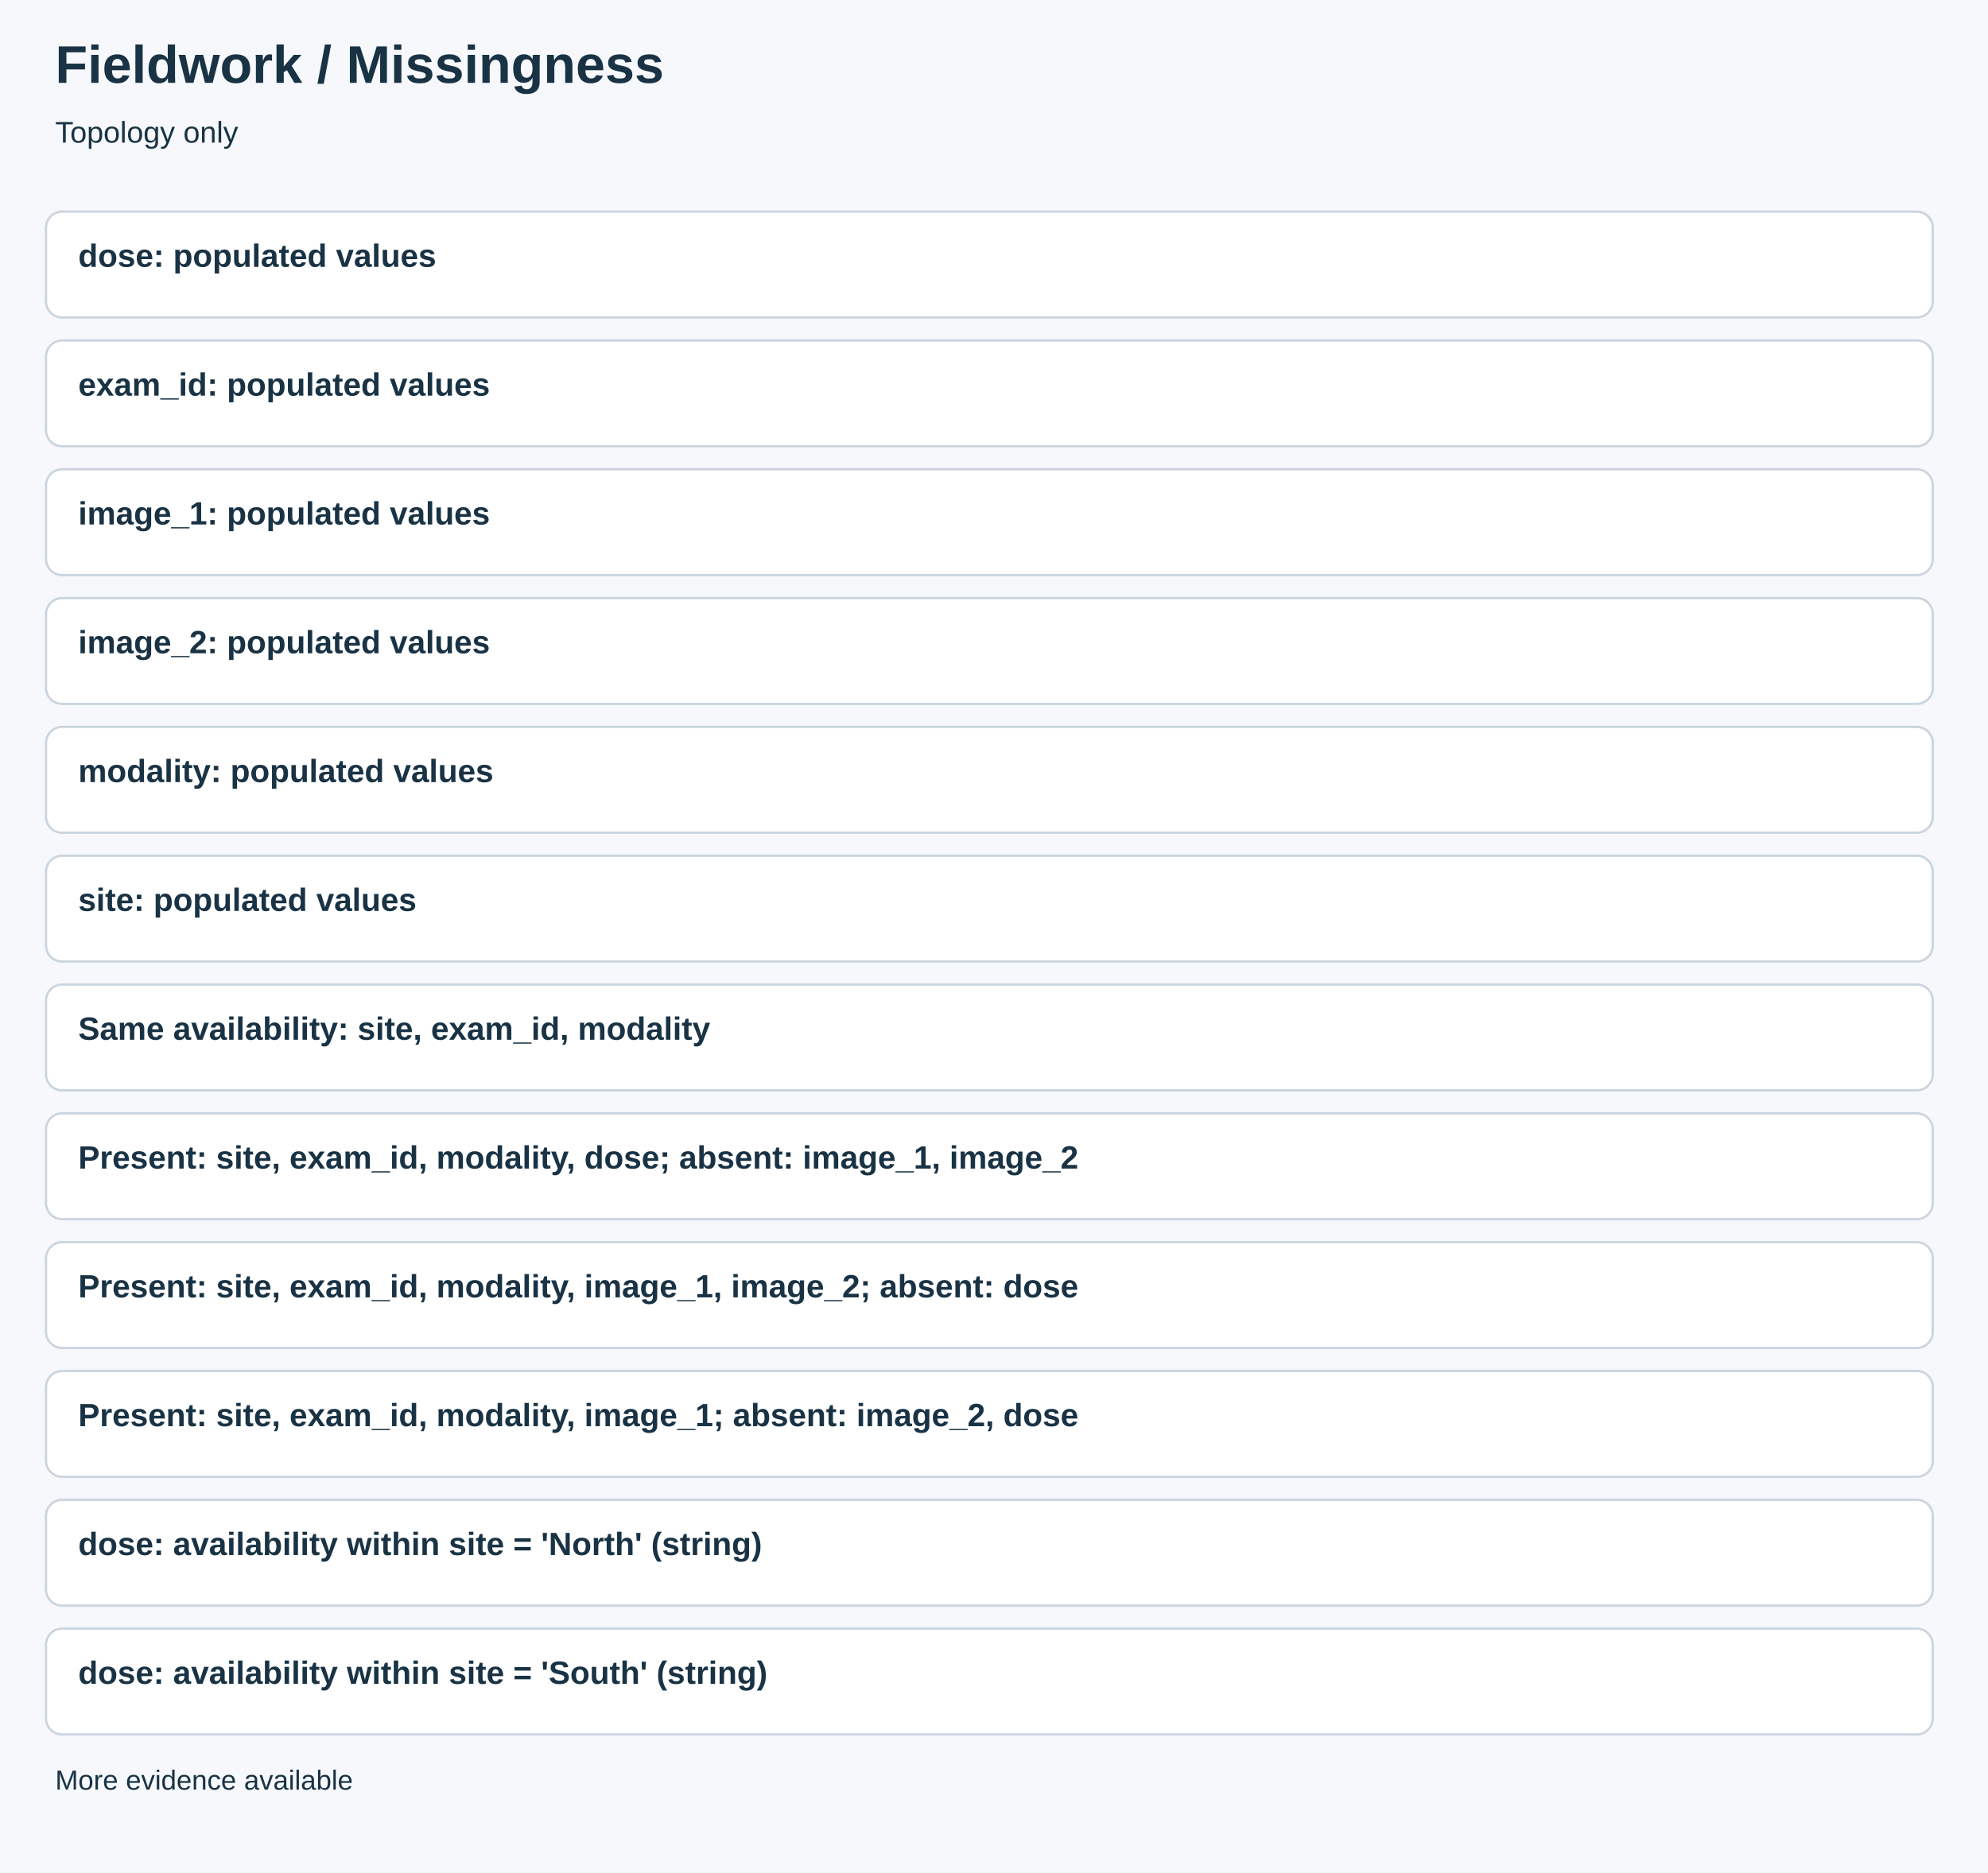
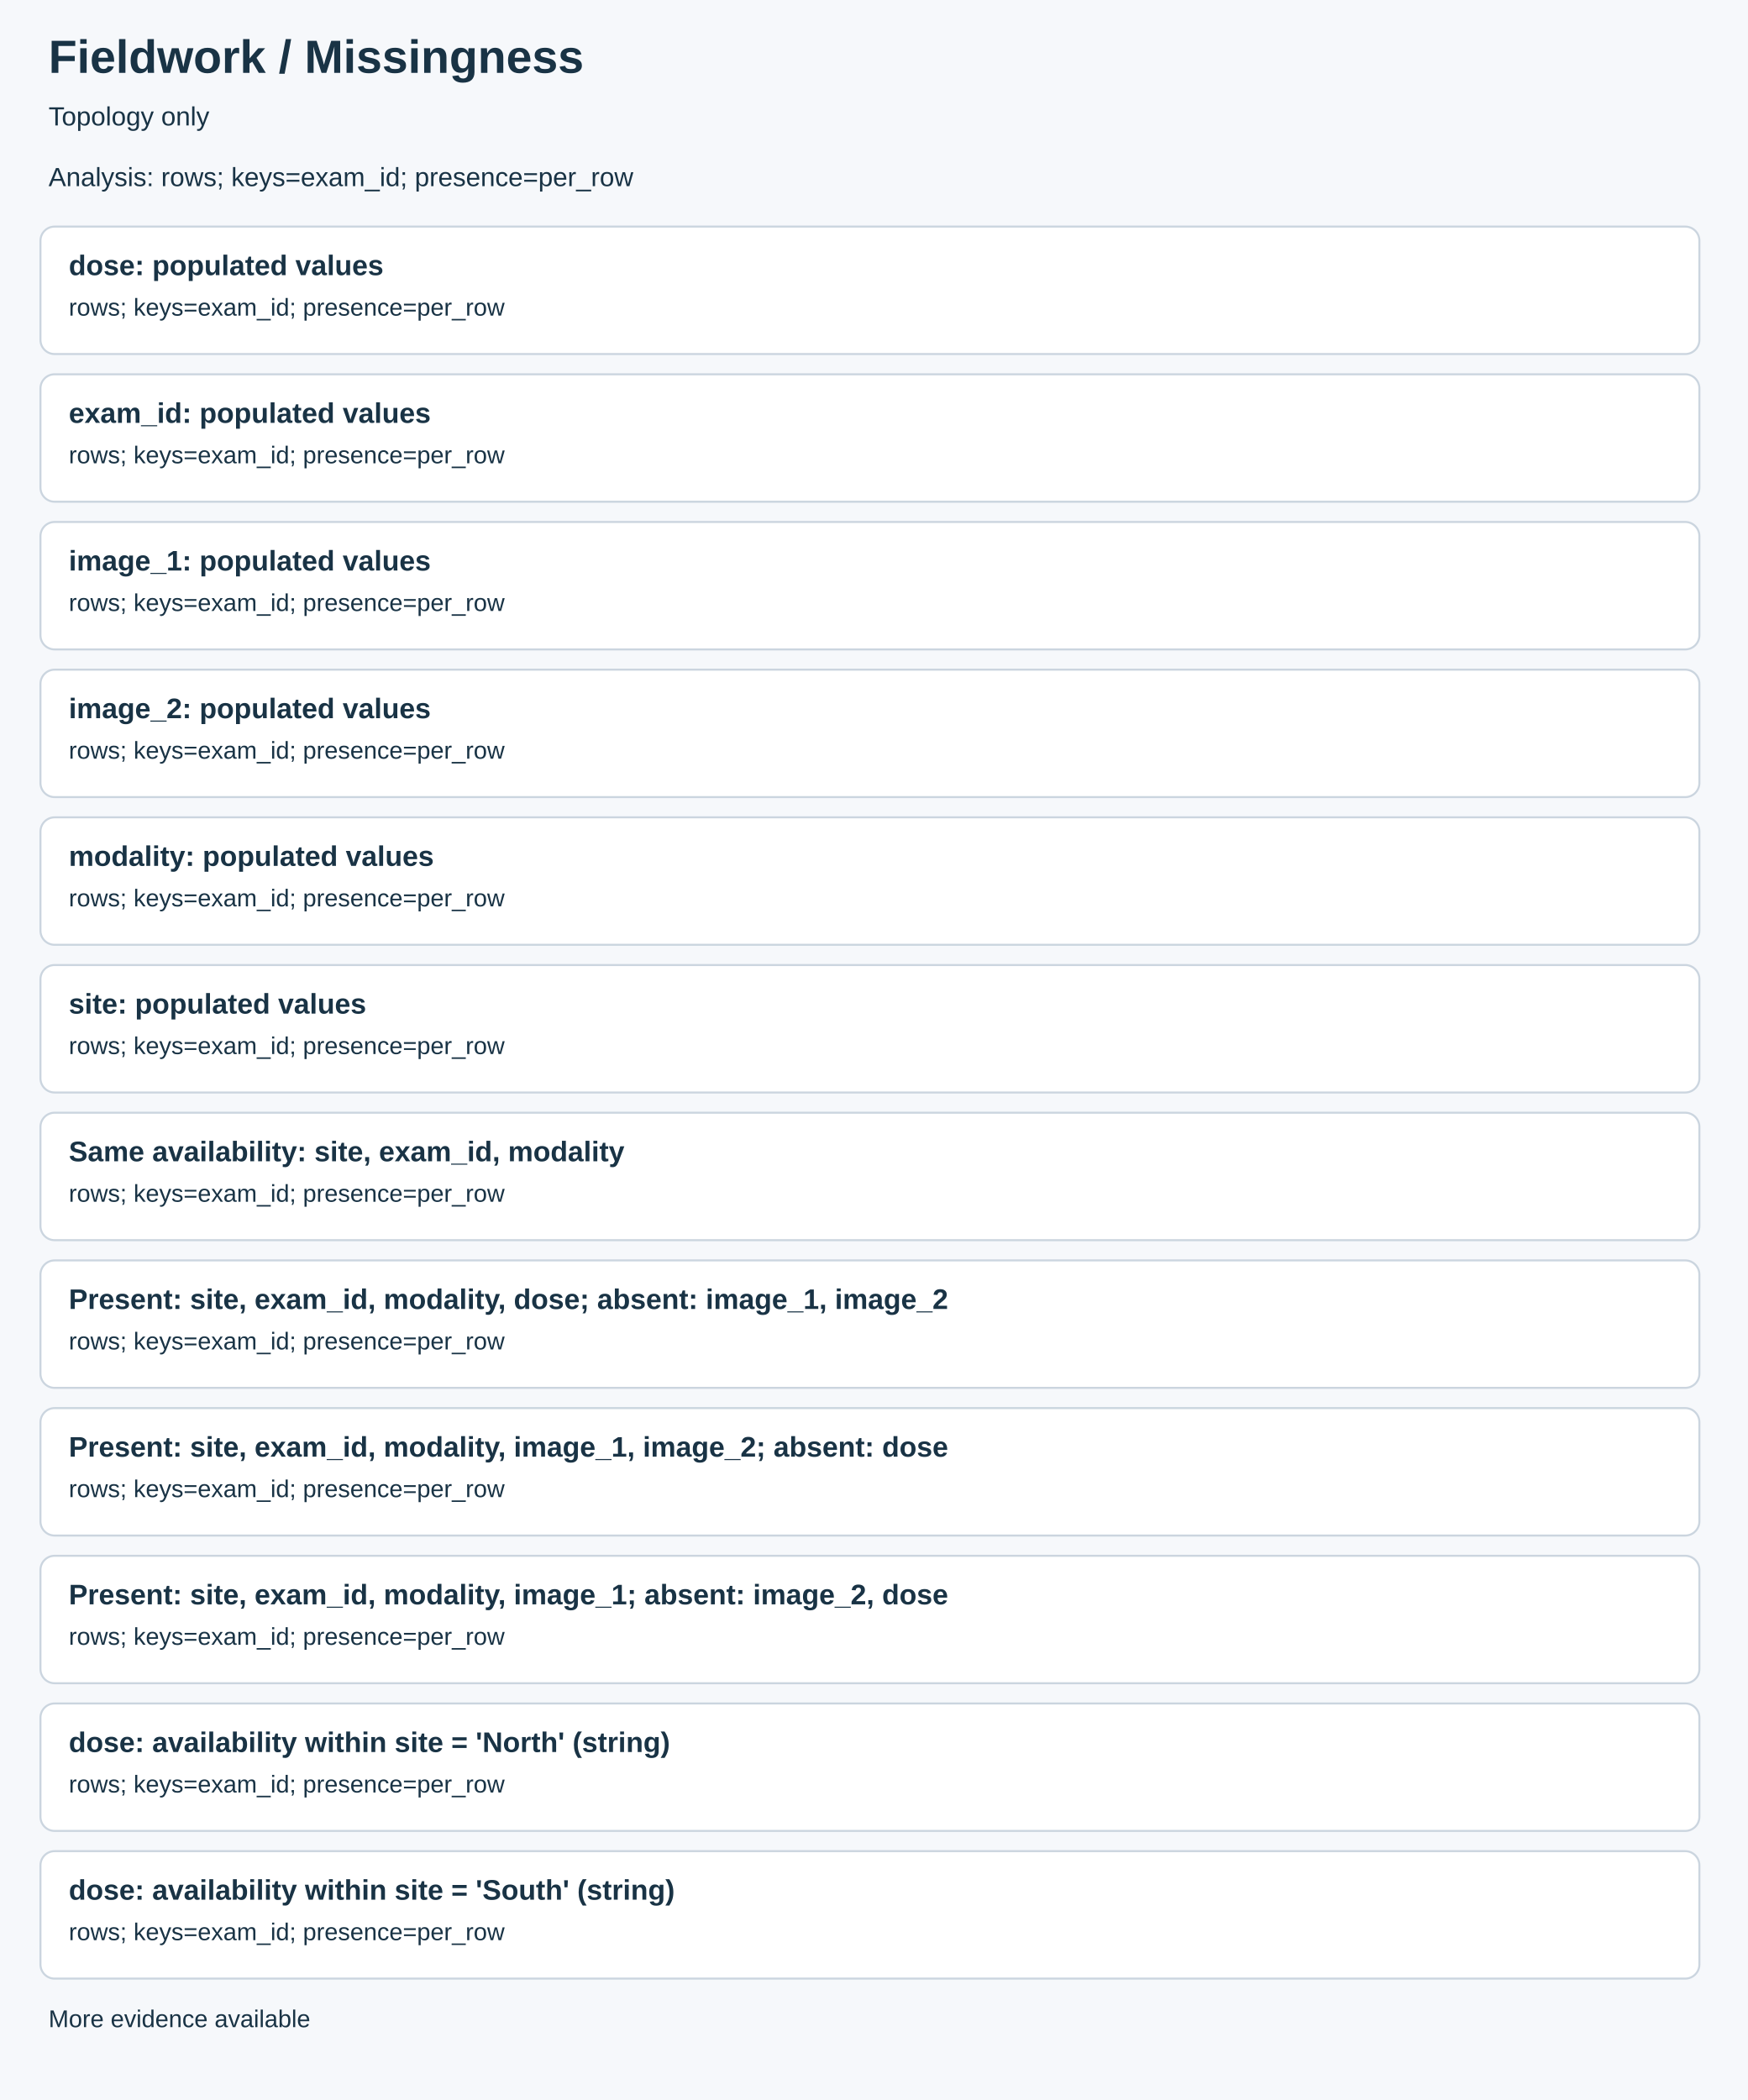
- <svg xmlns="http://www.w3.org/2000/svg" role="img" aria-label="Fieldwork missingness" viewBox="0 0 864 814" width="864" height="814" font-family="Arial, sans-serif" fill="#193345">
+ <svg xmlns="http://www.w3.org/2000/svg" role="img" aria-label="Fieldwork missingness" viewBox="0 0 864 1038" width="864" height="1038" font-family="Arial, sans-serif" fill="#193345">
  <rect width="100%" height="100%" fill="#f6f8fb" />
  <text x="24" y="36" font-size="23" font-weight="600">Fieldwork / Missingness</text>
  <text x="24" y="62" font-size="13" font-weight="400">Topology only</text>
-   <rect x="20" y="92" width="820" height="46" rx="7" fill="#ffffff" stroke="#cbd5df" />
-   <text x="34" y="116" font-size="14" font-weight="600">dose: populated values</text>
-   <rect x="20" y="148" width="820" height="46" rx="7" fill="#ffffff" stroke="#cbd5df" />
-   <text x="34" y="172" font-size="14" font-weight="600">exam_id: populated values</text>
-   <rect x="20" y="204" width="820" height="46" rx="7" fill="#ffffff" stroke="#cbd5df" />
-   <text x="34" y="228" font-size="14" font-weight="600">image_1: populated values</text>
-   <rect x="20" y="260" width="820" height="46" rx="7" fill="#ffffff" stroke="#cbd5df" />
-   <text x="34" y="284" font-size="14" font-weight="600">image_2: populated values</text>
-   <rect x="20" y="316" width="820" height="46" rx="7" fill="#ffffff" stroke="#cbd5df" />
-   <text x="34" y="340" font-size="14" font-weight="600">modality: populated values</text>
-   <rect x="20" y="372" width="820" height="46" rx="7" fill="#ffffff" stroke="#cbd5df" />
-   <text x="34" y="396" font-size="14" font-weight="600">site: populated values</text>
-   <rect x="20" y="428" width="820" height="46" rx="7" fill="#ffffff" stroke="#cbd5df" />
-   <text x="34" y="452" font-size="14" font-weight="600">Same availability: site, exam_id, modality</text>
-   <rect x="20" y="484" width="820" height="46" rx="7" fill="#ffffff" stroke="#cbd5df" />
-   <text x="34" y="508" font-size="14" font-weight="600">Present: site, exam_id, modality, dose; absent: image_1, image_2</text>
-   <rect x="20" y="540" width="820" height="46" rx="7" fill="#ffffff" stroke="#cbd5df" />
-   <text x="34" y="564" font-size="14" font-weight="600">Present: site, exam_id, modality, image_1, image_2; absent: dose</text>
-   <rect x="20" y="596" width="820" height="46" rx="7" fill="#ffffff" stroke="#cbd5df" />
-   <text x="34" y="620" font-size="14" font-weight="600">Present: site, exam_id, modality, image_1; absent: image_2, dose</text>
-   <rect x="20" y="652" width="820" height="46" rx="7" fill="#ffffff" stroke="#cbd5df" />
-   <text x="34" y="676" font-size="14" font-weight="600">dose: availability within site = 'North' (string)</text>
-   <rect x="20" y="708" width="820" height="46" rx="7" fill="#ffffff" stroke="#cbd5df" />
-   <text x="34" y="732" font-size="14" font-weight="600">dose: availability within site = 'South' (string)</text>
-   <text x="24" y="778" font-size="12" font-weight="400">More evidence available</text>
+   <text x="24" y="92" font-size="13" font-weight="400">Analysis: rows; keys=exam_id; presence=per_row</text>
+   <rect x="20" y="112" width="820" height="63" rx="7" fill="#ffffff" stroke="#cbd5df" />
+   <text x="34" y="136" font-size="14" font-weight="600">dose: populated values</text>
+   <text x="34" y="156" font-size="12" font-weight="400">rows; keys=exam_id; presence=per_row</text>
+   <rect x="20" y="185" width="820" height="63" rx="7" fill="#ffffff" stroke="#cbd5df" />
+   <text x="34" y="209" font-size="14" font-weight="600">exam_id: populated values</text>
+   <text x="34" y="229" font-size="12" font-weight="400">rows; keys=exam_id; presence=per_row</text>
+   <rect x="20" y="258" width="820" height="63" rx="7" fill="#ffffff" stroke="#cbd5df" />
+   <text x="34" y="282" font-size="14" font-weight="600">image_1: populated values</text>
+   <text x="34" y="302" font-size="12" font-weight="400">rows; keys=exam_id; presence=per_row</text>
+   <rect x="20" y="331" width="820" height="63" rx="7" fill="#ffffff" stroke="#cbd5df" />
+   <text x="34" y="355" font-size="14" font-weight="600">image_2: populated values</text>
+   <text x="34" y="375" font-size="12" font-weight="400">rows; keys=exam_id; presence=per_row</text>
+   <rect x="20" y="404" width="820" height="63" rx="7" fill="#ffffff" stroke="#cbd5df" />
+   <text x="34" y="428" font-size="14" font-weight="600">modality: populated values</text>
+   <text x="34" y="448" font-size="12" font-weight="400">rows; keys=exam_id; presence=per_row</text>
+   <rect x="20" y="477" width="820" height="63" rx="7" fill="#ffffff" stroke="#cbd5df" />
+   <text x="34" y="501" font-size="14" font-weight="600">site: populated values</text>
+   <text x="34" y="521" font-size="12" font-weight="400">rows; keys=exam_id; presence=per_row</text>
+   <rect x="20" y="550" width="820" height="63" rx="7" fill="#ffffff" stroke="#cbd5df" />
+   <text x="34" y="574" font-size="14" font-weight="600">Same availability: site, exam_id, modality</text>
+   <text x="34" y="594" font-size="12" font-weight="400">rows; keys=exam_id; presence=per_row</text>
+   <rect x="20" y="623" width="820" height="63" rx="7" fill="#ffffff" stroke="#cbd5df" />
+   <text x="34" y="647" font-size="14" font-weight="600">Present: site, exam_id, modality, dose; absent: image_1, image_2</text>
+   <text x="34" y="667" font-size="12" font-weight="400">rows; keys=exam_id; presence=per_row</text>
+   <rect x="20" y="696" width="820" height="63" rx="7" fill="#ffffff" stroke="#cbd5df" />
+   <text x="34" y="720" font-size="14" font-weight="600">Present: site, exam_id, modality, image_1, image_2; absent: dose</text>
+   <text x="34" y="740" font-size="12" font-weight="400">rows; keys=exam_id; presence=per_row</text>
+   <rect x="20" y="769" width="820" height="63" rx="7" fill="#ffffff" stroke="#cbd5df" />
+   <text x="34" y="793" font-size="14" font-weight="600">Present: site, exam_id, modality, image_1; absent: image_2, dose</text>
+   <text x="34" y="813" font-size="12" font-weight="400">rows; keys=exam_id; presence=per_row</text>
+   <rect x="20" y="842" width="820" height="63" rx="7" fill="#ffffff" stroke="#cbd5df" />
+   <text x="34" y="866" font-size="14" font-weight="600">dose: availability within site = 'North' (string)</text>
+   <text x="34" y="886" font-size="12" font-weight="400">rows; keys=exam_id; presence=per_row</text>
+   <rect x="20" y="915" width="820" height="63" rx="7" fill="#ffffff" stroke="#cbd5df" />
+   <text x="34" y="939" font-size="14" font-weight="600">dose: availability within site = 'South' (string)</text>
+   <text x="34" y="959" font-size="12" font-weight="400">rows; keys=exam_id; presence=per_row</text>
+   <text x="24" y="1002" font-size="12" font-weight="400">More evidence available</text>
</svg>
